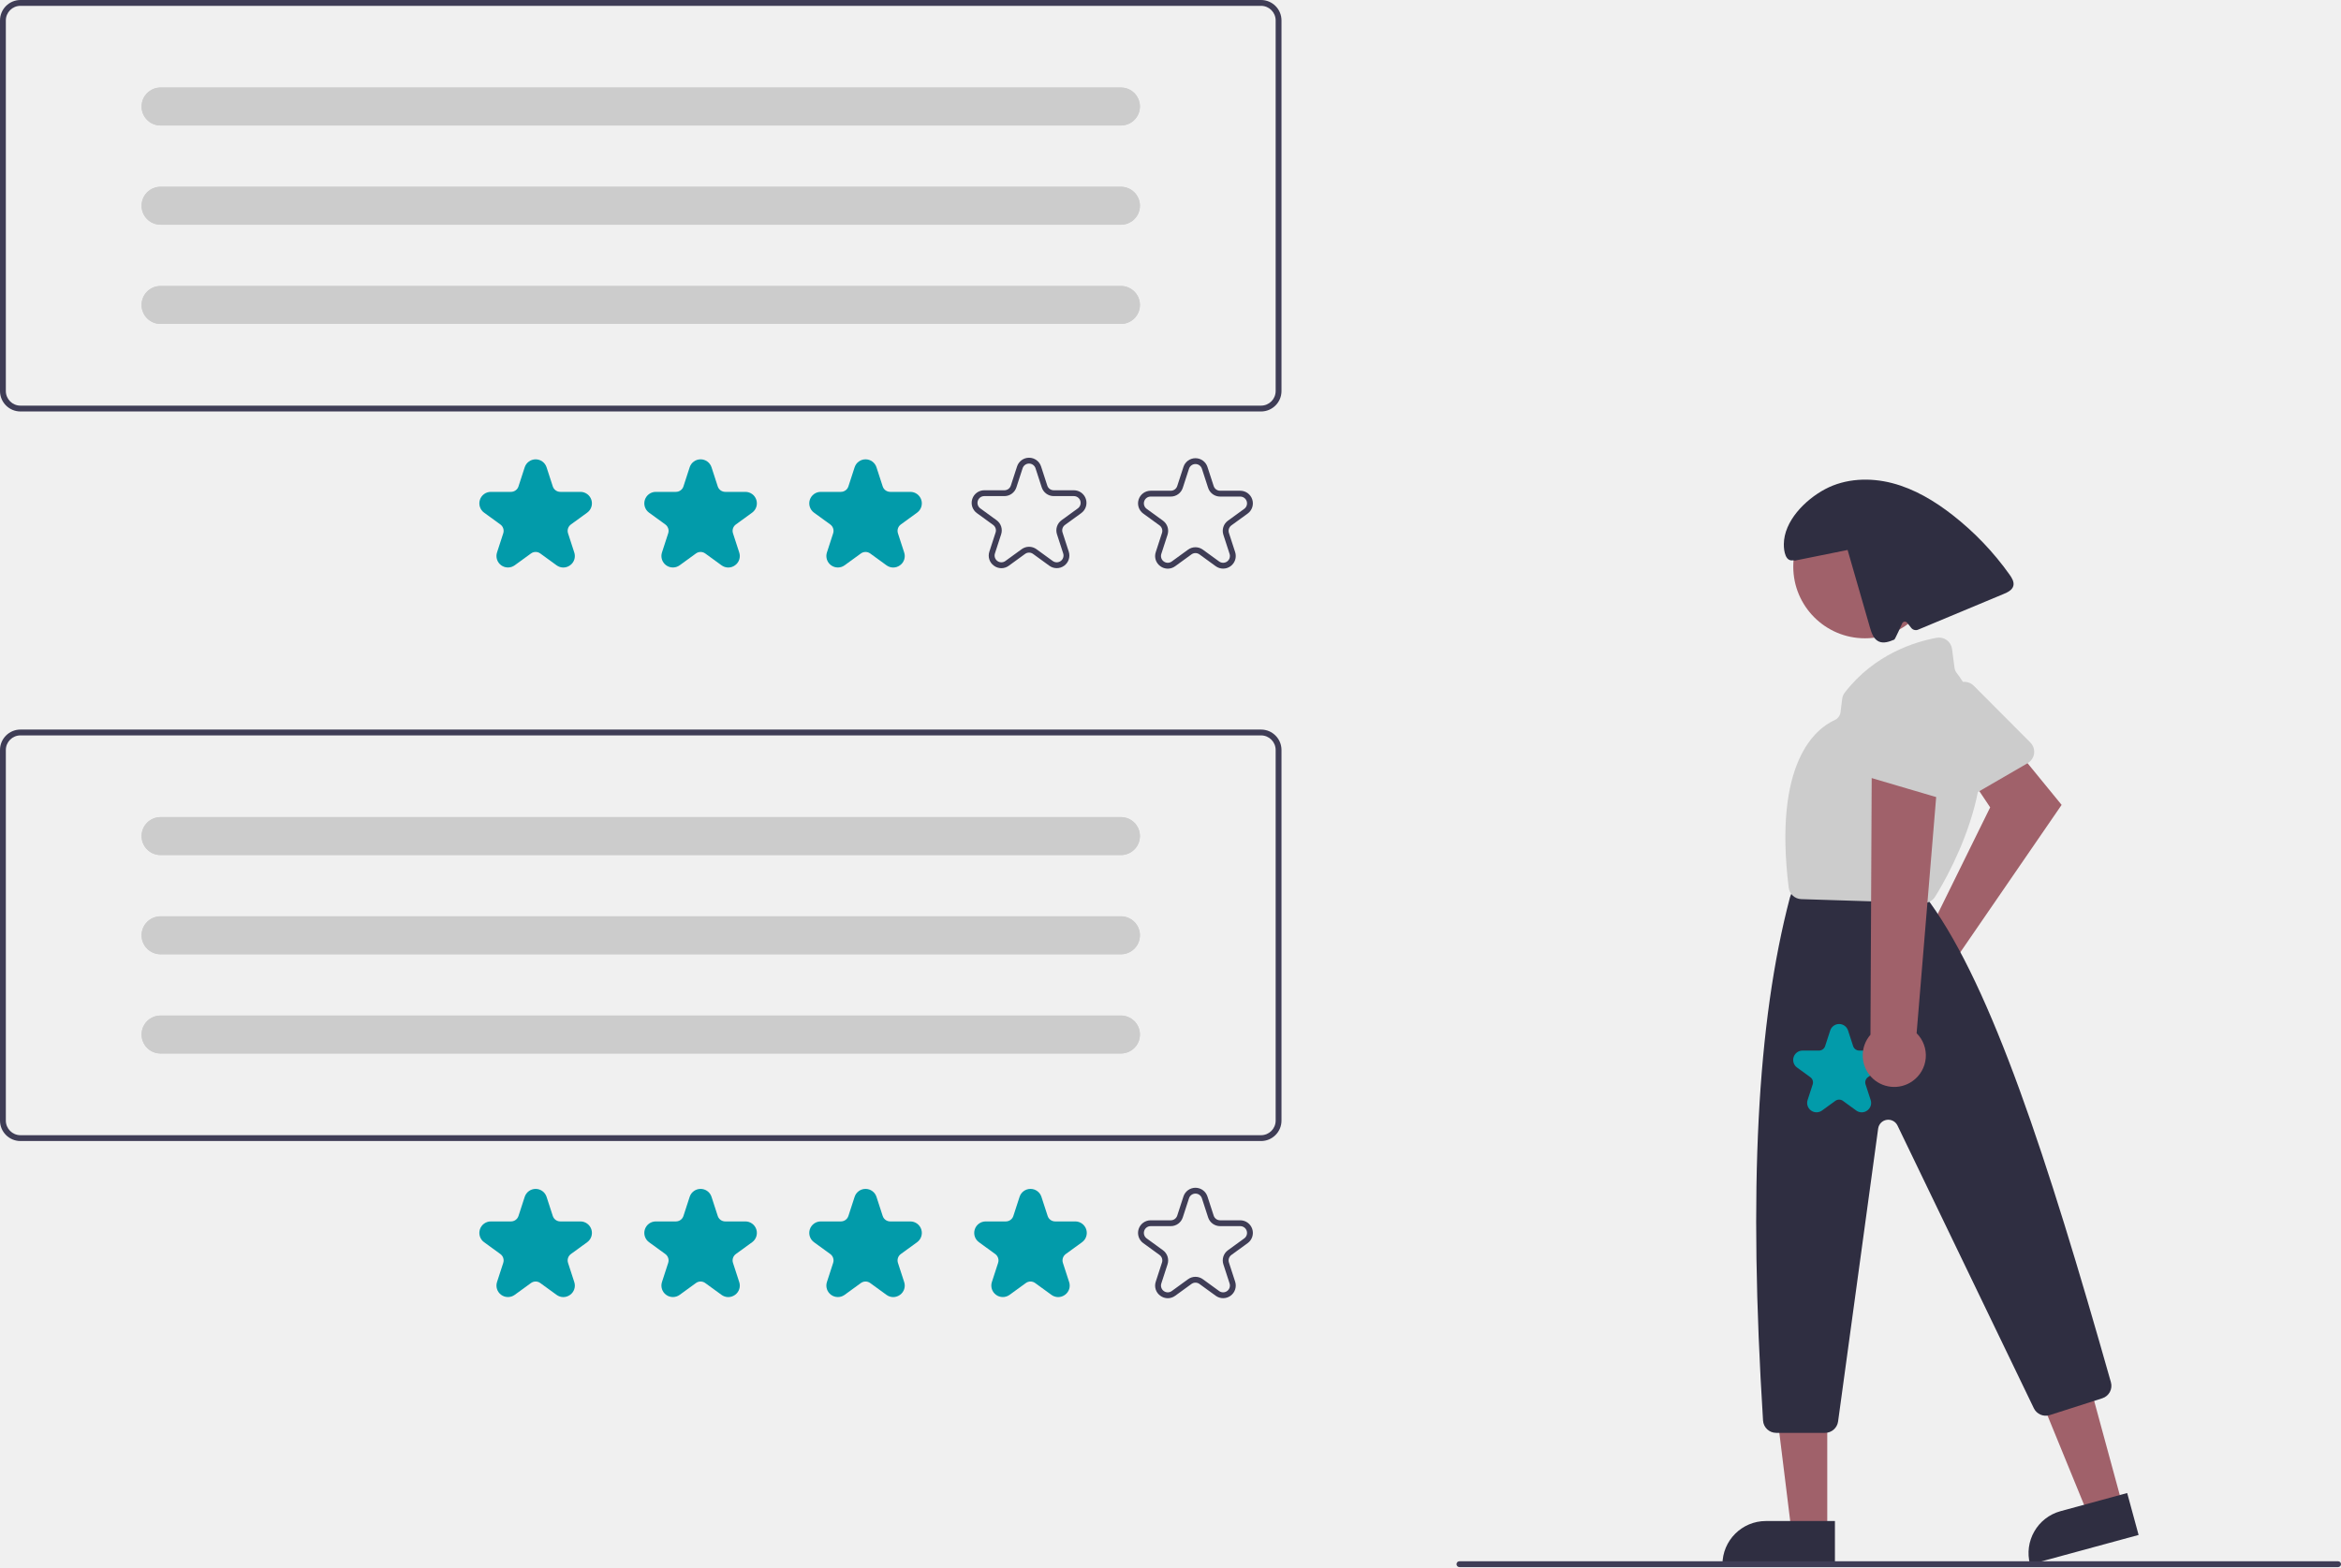
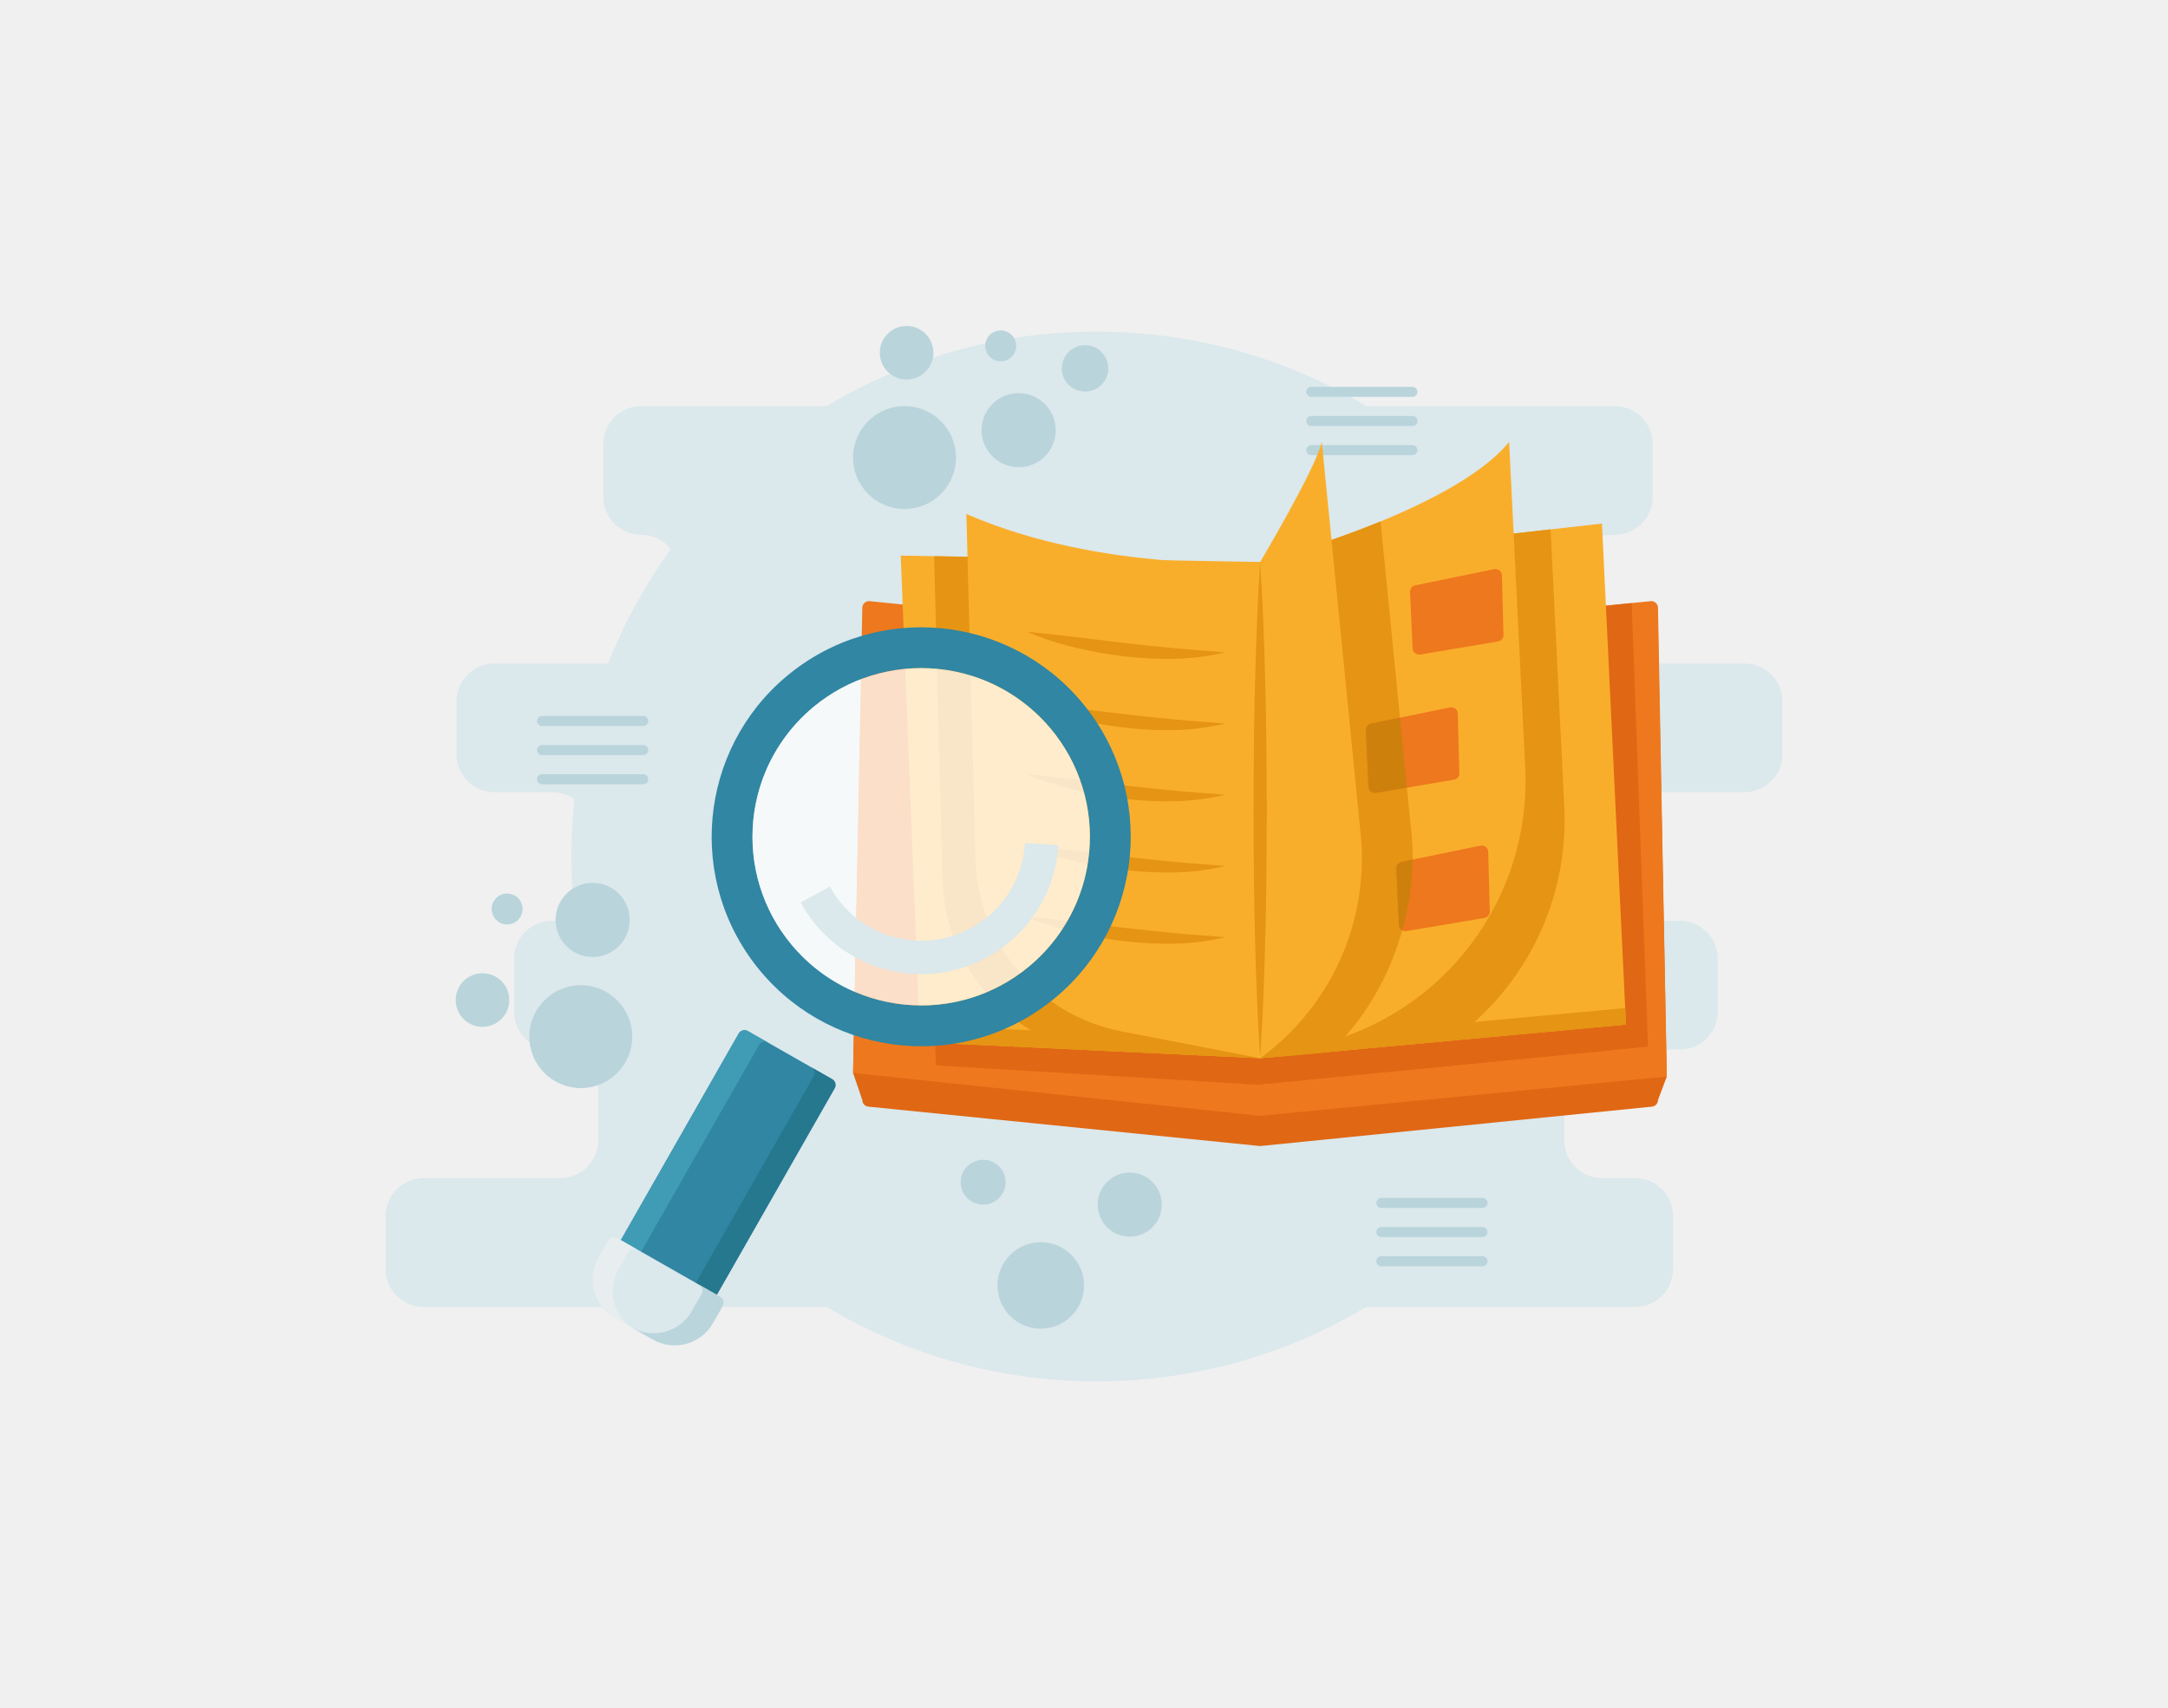
- <svg xmlns="http://www.w3.org/2000/svg" data-name="Layer 1" width="801.953" height="537" viewBox="0 0 801.953 537">
-   <path d="M857.273,503.003a10.527,10.527,0,0,1,1.621-.347l21.899-44.496-6.686-10.023,13.807-12.067,17.357,21.24-35.351,51.448a10.496,10.496,0,1,1-12.648-5.755Z" transform="translate(-199.0236 -181.5)" fill="#a0616a" />
-   <path d="M894.656,442.218a4.514,4.514,0,0,1-1.016.801l-22.406,12.989a4.499,4.499,0,0,1-6.324-1.968l-10.897-23.023a4.476,4.476,0,0,1,1.537-5.645l13.889-9.448a4.502,4.502,0,0,1,5.718.544L894.57,435.949a4.504,4.504,0,0,1,.086,6.269Z" transform="translate(-199.0236 -181.5)" fill="#ccc" />
-   <polygon points="727.092 515.689 715.262 518.908 697.217 474.811 714.677 470.06 727.092 515.689" fill="#a0616a" />
-   <path d="M906.717,697.917h23.644a0,0,0,0,1,0,0v14.887a0,0,0,0,1,0,0H891.83a0,0,0,0,1,0,0v0A14.887,14.887,0,0,1,906.717,697.917Z" transform="translate(-352.2474 82.43915) rotate(-15.22067)" fill="#2f2e41" />
-   <polygon points="625.961 524.716 613.702 524.715 607.869 477.427 625.963 477.428 625.961 524.716" fill="#a0616a" />
-   <path d="M604.944,521.212h23.644a0,0,0,0,1,0,0v14.887a0,0,0,0,1,0,0H590.057a0,0,0,0,1,0,0v0A14.887,14.887,0,0,1,604.944,521.212Z" fill="#2f2e41" />
-   <circle cx="638.878" cy="194.165" r="24.561" fill="#a0616a" />
-   <path d="M824.234,672.5H807.481a4.513,4.513,0,0,1-4.496-4.223c-4.992-79.361-2.072-136.289,9.19-179.153a4.678,4.678,0,0,1,.182-.552l.897-2.243a4.479,4.479,0,0,1,4.178-2.829h34.452a4.493,4.493,0,0,1,3.417,1.571l4.679,5.46c.091.106.177.215.259.329,21.101,29.426,40.011,86.954,61.912,164.278a4.485,4.485,0,0,1-2.958,5.517L901.189,666.417a4.524,4.524,0,0,1-5.425-2.332l-46.723-96.907a3.5,3.5,0,0,0-6.62,1.046l-13.728,100.386A4.517,4.517,0,0,1,824.234,672.5Z" transform="translate(-199.0236 -181.5)" fill="#2f2e41" />
-   <path d="M858.092,490.931c-.047,0-.094-.001-.141-.002l-41.848-1.321a4.485,4.485,0,0,1-4.329-3.954c-5.305-42.941,9.244-54.445,15.746-57.397a3.46,3.46,0,0,0,2.012-2.743l.562-4.501a4.484,4.484,0,0,1,.889-2.186c10.194-13.205,24.113-17.434,31.503-18.778a4.493,4.493,0,0,1,5.251,3.85l.843,6.463a3.56,3.56,0,0,0,.713,1.691c21.259,27.792-2.425,68.827-7.388,76.771h0A4.508,4.508,0,0,1,858.092,490.931Z" transform="translate(-199.0236 -181.5)" fill="#ccc" />
-   <path d="M887.455,378.43A97.753,97.753,0,0,0,867.95,358.01c-6.198-4.841-13.098-8.978-20.709-10.956-7.612-1.979-16.019-1.642-22.963,2.049-6.945,3.691-14.125,11.025-14.169,18.889-.014,2.527.629,5.945,3.117,5.508l.72.095q9.004-1.819,18.007-3.637,3.835,13.308,7.669,26.616c.539,1.87,1.262,3.961,3.037,4.758,1.672.751,3.604.043,5.296-.663.278-.116,2.668-5.482,2.668-5.482a1,1,0,0,1,1.723-.288l1.42,1.775a2,2,0,0,0,2.332.596q14.683-6.129,29.366-12.259c1.353-.565,2.865-1.302,3.257-2.715C889.095,380.944,888.267,379.576,887.455,378.43Z" transform="translate(-199.0236 -181.5)" fill="#2f2e41" />
-   <path d="M999.976,718.5h-301a1,1,0,0,1,0-2h301a1,1,0,0,1,0,2Z" transform="translate(-199.0236 -181.5)" fill="#3f3d56" />
-   <path d="M836.793,562.664a3.203,3.203,0,0,1-1.889-.625l-4.552-3.307a2.206,2.206,0,0,0-2.602,0l-4.552,3.307a3.213,3.213,0,0,1-4.945-3.592l1.739-5.351a2.207,2.207,0,0,0-.804-2.475l-4.552-3.308a3.213,3.213,0,0,1,1.889-5.813h5.626a2.208,2.208,0,0,0,2.105-1.529l1.739-5.351a3.213,3.213,0,0,1,6.112,0l1.739,5.351a2.208,2.208,0,0,0,2.105,1.529h5.626a3.213,3.213,0,0,1,1.889,5.813l-4.552,3.307a2.208,2.208,0,0,0-.804,2.475l1.739,5.351a3.165,3.165,0,0,1-1.167,3.592A3.203,3.203,0,0,1,836.793,562.664Z" transform="translate(-199.0236 -181.5)" fill="#029baa" />
-   <path d="M854.189,551.966a10.743,10.743,0,0,0,1.406-16.412l7.773-93.871-23.144,3.184-.44,91.205a10.801,10.801,0,0,0,14.405,15.895Z" transform="translate(-199.0236 -181.5)" fill="#a0616a" />
-   <path d="M864.881,455.199a4.514,4.514,0,0,1-1.281-.186l-24.846-7.308a4.499,4.499,0,0,1-2.927-5.941l9.195-23.754a4.476,4.476,0,0,1,5.153-2.771l16.415,3.568a4.502,4.502,0,0,1,3.542,4.521l-.764,27.492a4.504,4.504,0,0,1-4.488,4.378Z" transform="translate(-199.0236 -181.5)" fill="#ccc" />
-   <path d="M631.024,572.5H206.024a7.008,7.008,0,0,1-7-7v-127a7.008,7.008,0,0,1,7-7H631.024a7.008,7.008,0,0,1,7,7v127A7.008,7.008,0,0,1,631.024,572.5Zm-425-139a5.006,5.006,0,0,0-5,5v127a5.006,5.006,0,0,0,5,5H631.024a5.006,5.006,0,0,0,5-5v-127a5.006,5.006,0,0,0-5-5Z" transform="translate(-199.0236 -181.5)" fill="#3f3d56" />
-   <path d="M391.999,625.975a3.925,3.925,0,0,1-2.314-.766l-5.576-4.051a2.702,2.702,0,0,0-3.187,0l-5.576,4.051a3.937,3.937,0,0,1-6.058-4.401l2.13-6.555a2.705,2.705,0,0,0-.985-3.032l-5.576-4.051a3.936,3.936,0,0,1,2.314-7.121h6.893a2.705,2.705,0,0,0,2.579-1.873l2.13-6.555a3.937,3.937,0,0,1,7.488,0l2.13,6.555a2.705,2.705,0,0,0,2.579,1.873h6.893a3.937,3.937,0,0,1,2.314,7.121l-5.576,4.051a2.705,2.705,0,0,0-.985,3.032l2.13,6.555a3.877,3.877,0,0,1-1.43,4.401A3.924,3.924,0,0,1,391.999,625.975Z" transform="translate(-199.0236 -181.5)" fill="#029baa" />
-   <path d="M448.507,625.975a3.925,3.925,0,0,1-2.314-.766l-5.576-4.051a2.702,2.702,0,0,0-3.187,0l-5.576,4.051a3.937,3.937,0,0,1-6.058-4.401l2.13-6.555a2.705,2.705,0,0,0-.985-3.032l-5.576-4.051a3.937,3.937,0,0,1,2.314-7.121h6.893a2.705,2.705,0,0,0,2.579-1.873l2.13-6.555a3.936,3.936,0,0,1,7.488,0l2.13,6.555a2.705,2.705,0,0,0,2.579,1.873h6.893a3.937,3.937,0,0,1,2.314,7.121l-5.576,4.051a2.705,2.705,0,0,0-.985,3.032l2.13,6.555a3.877,3.877,0,0,1-1.43,4.401A3.924,3.924,0,0,1,448.507,625.975Z" transform="translate(-199.0236 -181.5)" fill="#029baa" />
-   <path d="M505.016,625.975a3.924,3.924,0,0,1-2.314-.766l-5.576-4.051a2.708,2.708,0,0,0-3.188,0l-5.576,4.051a3.936,3.936,0,0,1-6.058-4.401l2.13-6.555a2.705,2.705,0,0,0-.985-3.032l-5.576-4.051a3.937,3.937,0,0,1,2.314-7.121h6.893a2.705,2.705,0,0,0,2.579-1.873l2.13-6.555a3.936,3.936,0,0,1,7.488,0l2.13,6.555a2.705,2.705,0,0,0,2.579,1.873h6.893a3.937,3.937,0,0,1,2.314,7.121l-5.576,4.051a2.705,2.705,0,0,0-.985,3.032l2.13,6.555a3.878,3.878,0,0,1-1.43,4.401A3.925,3.925,0,0,1,505.016,625.975Z" transform="translate(-199.0236 -181.5)" fill="#029baa" />
-   <path d="M561.524,625.975a3.925,3.925,0,0,1-2.314-.766l-5.576-4.051a2.702,2.702,0,0,0-3.187,0L544.87,625.209a3.937,3.937,0,0,1-6.058-4.401l2.13-6.555a2.704,2.704,0,0,0-.985-3.032l-5.576-4.052a3.937,3.937,0,0,1,2.314-7.121h6.893a2.705,2.705,0,0,0,2.579-1.873l2.13-6.555a3.936,3.936,0,0,1,7.488,0l2.13,6.555a2.705,2.705,0,0,0,2.579,1.873h6.893a3.937,3.937,0,0,1,2.314,7.121l-5.576,4.051a2.705,2.705,0,0,0-.985,3.032l2.13,6.555A3.877,3.877,0,0,1,563.838,625.209,3.924,3.924,0,0,1,561.524,625.975Z" transform="translate(-199.0236 -181.5)" fill="#029baa" />
-   <path d="M599.065,626.364a4.313,4.313,0,0,1-2.541-.841,4.261,4.261,0,0,1-1.571-4.835l2.13-6.555a2.319,2.319,0,0,0-.844-2.598l-5.577-4.052a4.324,4.324,0,0,1,2.542-7.822H600.096a2.318,2.318,0,0,0,2.21-1.606l2.13-6.555a4.324,4.324,0,0,1,8.225,0l2.13,6.555a2.318,2.318,0,0,0,2.21,1.606h6.893a4.324,4.324,0,0,1,2.542,7.822l-5.576,4.052a2.318,2.318,0,0,0-.844,2.598l2.13,6.555a4.324,4.324,0,0,1-6.654,4.834l-5.576-4.051a2.318,2.318,0,0,0-2.732,0l-5.576,4.051A4.31,4.31,0,0,1,599.065,626.364Zm9.484-7.339a4.315,4.315,0,0,1,2.541.828l5.576,4.051a2.324,2.324,0,0,0,3.576-2.598l-2.13-6.555a4.313,4.313,0,0,1,1.571-4.834l5.576-4.052a2.324,2.324,0,0,0-1.366-4.204h-6.893a4.313,4.313,0,0,1-4.112-2.988l-2.13-6.555a2.324,2.324,0,0,0-4.421,0l-2.13,6.555a4.312,4.312,0,0,1-4.112,2.988h-6.893a2.324,2.324,0,0,0-1.366,4.204l5.577,4.052a4.314,4.314,0,0,1,1.571,4.834l-2.13,6.555a2.324,2.324,0,0,0,3.576,2.598l5.577-4.051A4.317,4.317,0,0,1,608.549,619.025Z" transform="translate(-199.0236 -181.5)" fill="#3f3d56" />
-   <path d="M254.024,461.5a6.5,6.5,0,0,0,0,13h329a6.5,6.5,0,1,0,0-13Z" transform="translate(-199.0236 -181.5)" fill="#ccc" />
-   <path d="M254.024,495.5a6.5,6.5,0,0,0,0,13h329a6.5,6.5,0,1,0,0-13Z" transform="translate(-199.0236 -181.5)" fill="#ccc" />
-   <path d="M254.024,529.5a6.5,6.5,0,0,0,0,13h329a6.5,6.5,0,1,0,0-13Z" transform="translate(-199.0236 -181.5)" fill="#ccc" />
-   <path d="M254.024,461.5a6.5,6.5,0,0,0,0,13h329a6.5,6.5,0,1,0,0-13Z" transform="translate(-199.0236 -181.5)" fill="#ccc" />
-   <path d="M254.024,495.5a6.5,6.5,0,0,0,0,13h329a6.5,6.5,0,1,0,0-13Z" transform="translate(-199.0236 -181.5)" fill="#ccc" />
-   <path d="M254.024,529.5a6.5,6.5,0,0,0,0,13h329a6.5,6.5,0,1,0,0-13Z" transform="translate(-199.0236 -181.5)" fill="#ccc" />
-   <path d="M631.024,322.5H206.024a7.008,7.008,0,0,1-7-7v-127a7.008,7.008,0,0,1,7-7H631.024a7.008,7.008,0,0,1,7,7v127A7.008,7.008,0,0,1,631.024,322.5Zm-425-139a5.006,5.006,0,0,0-5,5v127a5.006,5.006,0,0,0,5,5H631.024a5.006,5.006,0,0,0,5-5v-127a5.006,5.006,0,0,0-5-5Z" transform="translate(-199.0236 -181.5)" fill="#3f3d56" />
-   <path d="M391.999,375.975a3.925,3.925,0,0,1-2.314-.766l-5.576-4.051a2.702,2.702,0,0,0-3.187,0l-5.576,4.051a3.937,3.937,0,0,1-6.058-4.401l2.13-6.555a2.705,2.705,0,0,0-.985-3.032l-5.576-4.051a3.936,3.936,0,0,1,2.314-7.121h6.893a2.705,2.705,0,0,0,2.579-1.873l2.13-6.555a3.937,3.937,0,0,1,7.488,0l2.13,6.555a2.705,2.705,0,0,0,2.579,1.873h6.893a3.937,3.937,0,0,1,2.314,7.121l-5.576,4.051a2.705,2.705,0,0,0-.985,3.032l2.13,6.555a3.877,3.877,0,0,1-1.43,4.401A3.924,3.924,0,0,1,391.999,375.975Z" transform="translate(-199.0236 -181.5)" fill="#029baa" />
-   <path d="M448.507,375.975a3.925,3.925,0,0,1-2.314-.766l-5.576-4.051a2.702,2.702,0,0,0-3.187,0l-5.576,4.051a3.937,3.937,0,0,1-6.058-4.401l2.13-6.555a2.705,2.705,0,0,0-.985-3.032l-5.576-4.051a3.937,3.937,0,0,1,2.314-7.121h6.893a2.705,2.705,0,0,0,2.579-1.873l2.13-6.555a3.936,3.936,0,0,1,7.488,0l2.13,6.555a2.705,2.705,0,0,0,2.579,1.873h6.893a3.937,3.937,0,0,1,2.314,7.121l-5.576,4.051a2.705,2.705,0,0,0-.985,3.032l2.13,6.555a3.877,3.877,0,0,1-1.43,4.401A3.924,3.924,0,0,1,448.507,375.975Z" transform="translate(-199.0236 -181.5)" fill="#029baa" />
-   <path d="M505.016,375.975a3.924,3.924,0,0,1-2.314-.766l-5.576-4.051a2.708,2.708,0,0,0-3.188,0l-5.576,4.051a3.936,3.936,0,0,1-6.058-4.401l2.13-6.555a2.705,2.705,0,0,0-.985-3.032l-5.576-4.051a3.937,3.937,0,0,1,2.314-7.121h6.893a2.705,2.705,0,0,0,2.579-1.873l2.13-6.555a3.936,3.936,0,0,1,7.488,0l2.13,6.555a2.705,2.705,0,0,0,2.579,1.873h6.893a3.937,3.937,0,0,1,2.314,7.121l-5.576,4.051a2.705,2.705,0,0,0-.985,3.032l2.13,6.555a3.878,3.878,0,0,1-1.43,4.401A3.925,3.925,0,0,1,505.016,375.975Z" transform="translate(-199.0236 -181.5)" fill="#029baa" />
-   <path d="M599.065,376.364a4.313,4.313,0,0,1-2.541-.841,4.261,4.261,0,0,1-1.571-4.835l2.13-6.555a2.319,2.319,0,0,0-.844-2.598l-5.577-4.052a4.324,4.324,0,0,1,2.542-7.822H600.096a2.318,2.318,0,0,0,2.21-1.606l2.13-6.555a4.324,4.324,0,0,1,8.225,0l2.13,6.555a2.318,2.318,0,0,0,2.21,1.606h6.893a4.324,4.324,0,0,1,2.542,7.822l-5.576,4.052a2.318,2.318,0,0,0-.844,2.598l2.13,6.555a4.324,4.324,0,0,1-6.654,4.834l-5.576-4.051a2.318,2.318,0,0,0-2.732,0l-5.576,4.051A4.31,4.31,0,0,1,599.065,376.364Zm9.484-7.339a4.315,4.315,0,0,1,2.541.828l5.576,4.051a2.324,2.324,0,0,0,3.576-2.598l-2.13-6.555a4.313,4.313,0,0,1,1.571-4.834l5.576-4.052a2.324,2.324,0,0,0-1.366-4.204h-6.893a4.313,4.313,0,0,1-4.112-2.988l-2.13-6.555a2.324,2.324,0,0,0-4.421,0l-2.13,6.555a4.312,4.312,0,0,1-4.112,2.988h-6.893a2.324,2.324,0,0,0-1.366,4.204l5.577,4.052a4.314,4.314,0,0,1,1.571,4.834l-2.13,6.555a2.324,2.324,0,0,0,3.576,2.598l5.577-4.051A4.317,4.317,0,0,1,608.549,369.025Z" transform="translate(-199.0236 -181.5)" fill="#3f3d56" />
-   <path d="M542.065,376.203a4.313,4.313,0,0,1-2.541-.841,4.261,4.261,0,0,1-1.571-4.835l2.13-6.555a2.319,2.319,0,0,0-.844-2.598l-5.577-4.052A4.324,4.324,0,0,1,536.203,349.5H543.096a2.318,2.318,0,0,0,2.21-1.606l2.13-6.555a4.324,4.324,0,0,1,8.225,0l2.13,6.555a2.318,2.318,0,0,0,2.21,1.606h6.893a4.324,4.324,0,0,1,2.542,7.822l-5.576,4.052a2.318,2.318,0,0,0-.844,2.598l2.13,6.555a4.324,4.324,0,0,1-6.654,4.834l-5.576-4.051a2.318,2.318,0,0,0-2.732,0l-5.576,4.051A4.31,4.31,0,0,1,542.065,376.203Zm9.484-7.339a4.315,4.315,0,0,1,2.541.828l5.576,4.051a2.324,2.324,0,0,0,3.576-2.598l-2.13-6.555a4.313,4.313,0,0,1,1.571-4.834l5.576-4.052a2.324,2.324,0,0,0-1.366-4.204h-6.893a4.313,4.313,0,0,1-4.112-2.988l-2.13-6.555a2.324,2.324,0,0,0-4.421,0l-2.13,6.555A4.312,4.312,0,0,1,543.096,351.5h-6.893a2.324,2.324,0,0,0-1.366,4.204l5.577,4.052a4.314,4.314,0,0,1,1.571,4.834l-2.13,6.555a2.324,2.324,0,0,0,3.576,2.598l5.577-4.051A4.317,4.317,0,0,1,551.549,368.864Z" transform="translate(-199.0236 -181.5)" fill="#3f3d56" />
-   <path d="M254.024,211.5a6.5,6.5,0,0,0,0,13h329a6.5,6.5,0,0,0,0-13Z" transform="translate(-199.0236 -181.5)" fill="#ccc" />
-   <path d="M254.024,245.5a6.5,6.5,0,0,0,0,13h329a6.5,6.5,0,0,0,0-13Z" transform="translate(-199.0236 -181.5)" fill="#ccc" />
-   <path d="M254.024,279.5a6.5,6.5,0,0,0,0,13h329a6.5,6.5,0,0,0,0-13Z" transform="translate(-199.0236 -181.5)" fill="#ccc" />
-   <path d="M254.024,211.5a6.5,6.5,0,0,0,0,13h329a6.5,6.5,0,0,0,0-13Z" transform="translate(-199.0236 -181.5)" fill="#ccc" />
-   <path d="M254.024,245.5a6.5,6.5,0,0,0,0,13h329a6.5,6.5,0,0,0,0-13Z" transform="translate(-199.0236 -181.5)" fill="#ccc" />
-   <path d="M254.024,279.5a6.5,6.5,0,0,0,0,13h329a6.5,6.5,0,0,0,0-13Z" transform="translate(-199.0236 -181.5)" fill="#ccc" />
+ <svg xmlns="http://www.w3.org/2000/svg" data-name="Layer 1" viewBox="0 0 650 512" id="searching-data">
+   <circle cx="328.735" cy="256.85" r="157.404" fill="#dbe8ec" />
+   <path fill="#dbe8ec" d="M534.388,226.177V210.349a11.38,11.38,0,0,0-11.38-11.38H482.841a11.38,11.38,0,0,1-11.38-11.38V171.762a11.38,11.38,0,0,1,11.38-11.38h1.268a11.38,11.38,0,0,0,11.38-11.38V133.176a11.38,11.38,0,0,0-11.38-11.38H192.275a11.38,11.38,0,0,0-11.38,11.38v15.827a11.38,11.38,0,0,0,11.38,11.38h0a11.38,11.38,0,0,1,11.38,11.38v15.827a11.38,11.38,0,0,1-11.38,11.38H148.269A11.38,11.38,0,0,0,136.889,210.349v15.827a11.38,11.38,0,0,0,11.38,11.38h17.268a11.38,11.38,0,0,1,11.38,11.38V264.763a11.38,11.38,0,0,1-11.38,11.38h-.042A11.38,11.38,0,0,0,154.115,287.523v15.827a11.38,11.38,0,0,0,11.38,11.38h2.498a11.38,11.38,0,0,1,11.38,11.38V341.937a11.38,11.38,0,0,1-11.38,11.38H126.992a11.38,11.38,0,0,0-11.38,11.38v15.827a11.38,11.38,0,0,0,11.38,11.38H490.219a11.38,11.38,0,0,0,11.38-11.38V364.697a11.38,11.38,0,0,0-11.38-11.38H480.352A11.38,11.38,0,0,1,468.972,341.937V326.11A11.38,11.38,0,0,1,480.352,314.73h23.265a11.38,11.38,0,0,0,11.38-11.38V287.523A11.38,11.38,0,0,0,503.617,276.143h-7.058a11.38,11.38,0,0,1-11.38-11.38V248.936a11.38,11.38,0,0,1,11.38-11.38h26.448A11.38,11.38,0,0,0,534.388,226.177Z" />
+   <line x1="393.152" x2="423.473" y1="117.511" y2="117.511" fill="none" stroke="#b9d4db" stroke-linecap="round" stroke-miterlimit="10" stroke-width="3" />
+   <line x1="393.152" x2="423.473" y1="126.25" y2="126.25" fill="none" stroke="#b9d4db" stroke-linecap="round" stroke-miterlimit="10" stroke-width="3" />
+   <line x1="393.152" x2="423.473" y1="134.989" y2="134.989" fill="none" stroke="#b9d4db" stroke-linecap="round" stroke-miterlimit="10" stroke-width="3" />
+   <line x1="414.157" x2="444.478" y1="360.745" y2="360.745" fill="none" stroke="#b9d4db" stroke-linecap="round" stroke-miterlimit="10" stroke-width="3" />
+   <line x1="414.157" x2="444.478" y1="369.484" y2="369.484" fill="none" stroke="#b9d4db" stroke-linecap="round" stroke-miterlimit="10" stroke-width="3" />
+   <line x1="414.157" x2="444.478" y1="378.223" y2="378.223" fill="none" stroke="#b9d4db" stroke-linecap="round" stroke-miterlimit="10" stroke-width="3" />
+   <line x1="162.528" x2="192.849" y1="216.199" y2="216.199" fill="none" stroke="#b9d4db" stroke-linecap="round" stroke-miterlimit="10" stroke-width="3" />
+   <line x1="162.528" x2="192.849" y1="224.938" y2="224.938" fill="none" stroke="#b9d4db" stroke-linecap="round" stroke-miterlimit="10" stroke-width="3" />
+   <line x1="162.528" x2="192.849" y1="233.677" y2="233.677" fill="none" stroke="#b9d4db" stroke-linecap="round" stroke-miterlimit="10" stroke-width="3" />
+   <path fill="#e06714" d="M495.296,331.86,377.815,343.679l-117.48-11.819a2,2,0,0,1-1.8-1.99l-2.768-8.097,2.768-132.654,119.28,12,119.28-12L499.727,322.853l-2.632,7.017A2,2,0,0,1,495.296,331.86Z" />
+   <path fill="#ee781d" d="M499.727,322.853,377.815,334.618,255.767,321.773l2.768-139.504a2,2,0,0,1,2.2-1.99L377.815,192.058l117.08-11.779a2,2,0,0,1,2.2,1.99Z" />
+   <polygon fill="#e06714" points="376.855 325.258 494.087 313.853 489.198 180.852 385.606 191.274 376.855 325.258" />
+   <polygon fill="#e06714" points="376.855 176.458 479.335 164.938 484.082 314.826 376.855 325.258 376.855 176.458" />
+   <polygon fill="#e06714" points="382.615 175.498 274.855 173.578 280.615 319.498 376.855 325.258 382.615 175.498" />
+   <polygon fill="#f9ae2b" points="377.815 168.538 480.295 157.018 487.495 307.258 377.815 317.338 377.815 168.538" />
+   <polygon fill="#e59413" points="377.815 312.364 377.815 317.338 487.495 307.258 487.258 302.306 377.815 312.364" />
+   <polygon fill="#f9ae2b" points="377.815 168.538 270.055 166.618 275.815 312.538 377.815 317.338 377.815 168.538" />
+   <polygon fill="#e59413" points="275.815 312.538 377.815 317.338 377.815 312.214 275.815 307.413 275.815 312.538" />
+   <path fill="#e59413" d="M282.601 263.853a54.056 54.056 0 0040.481 50.909l44.893 2.113V174.778s-33.921 2.408-69.093-7.646l-18.82-.335zM435.057 312.077a81.213 81.213 0 0033.944-70.118l-4.112-83.209-24.854 2.794c-22.72 11.503-50.502 18.712-50.502 18.712V316.261z" />
+   <path fill="#f9ae2b" d="M377.815,168.538s57.36-14.88,74.64-36l4.828,97.703a81.218,81.218,0,0,1-62.338,83.025L377.815,317.338Z" />
+   <path fill="#e59413" d="M393.064,168.538l-15.248,148.8s19.417-1.467,20.94-1.924c17.05-15.641,26.758-41.92,24.444-65.265l-9.293-93.779c-6.17,2.532-12.219,4.724-17.55,6.522C394.4,166.291,393.064,168.538,393.064,168.538Z" />
+   <path fill="#f9ae2b" d="M377.815 168.538s16.56-27.84 18.48-36l11.655 117.61a74.05 74.05 0 01-30.135 67.19l0 0zM377.815 168.538s-47.28 3.36-88.08-14.4l2.705 103.475a54.063 54.063 0 0043.762 51.663l41.613 8.062z" />
+   <path fill="#e59413" d="M377.815 168.538c.828 12.4 1.261 24.8 1.555 37.2.184 6.2.225 12.4.334 18.6l.11 18.6-.105 18.6c-.112 6.2-.147 12.4-.333 18.6-.293 12.4-.728 24.8-1.561 37.2-.833-12.4-1.268-24.8-1.561-37.2-.186-6.2-.222-12.4-.333-18.6l-.105-18.6.11-18.6c.108-6.2.149-12.4.334-18.6C376.555 193.338 376.988 180.938 377.815 168.538zM307.967 189.493c5.043.427 9.989 1.034 14.933 1.615l14.773 1.769c4.917.579 9.832 1.062 14.764 1.545 4.938.47 9.874.761 14.929 1.192a70.353 70.353 0 01-15.027 1.952 109.639 109.639 0 01-15.125-.716 125.973 125.973 0 01-14.876-2.658A88.708 88.708 0 01307.967 189.493zM307.967 210.848c5.043.427 9.989 1.034 14.933 1.615l14.773 1.769c4.917.579 9.832 1.062 14.764 1.545 4.938.47 9.874.761 14.929 1.192a70.351 70.351 0 01-15.027 1.952 109.64 109.64 0 01-15.125-.716 125.973 125.973 0 01-14.876-2.658A88.707 88.707 0 01307.967 210.848zM307.967 232.204c5.043.427 9.989 1.034 14.933 1.615l14.773 1.769c4.917.579 9.832 1.062 14.764 1.545 4.938.47 9.874.761 14.929 1.192a70.351 70.351 0 01-15.027 1.952A109.639 109.639 0 01337.215 239.56a125.978 125.978 0 01-14.876-2.658A88.71 88.71 0 01307.967 232.204zM307.967 253.559c5.043.427 9.989 1.034 14.933 1.615l14.773 1.769c4.917.579 9.832 1.062 14.764 1.545 4.938.47 9.874.761 14.929 1.192a70.353 70.353 0 01-15.027 1.952 109.64 109.64 0 01-15.125-.716 125.982 125.982 0 01-14.876-2.658A88.708 88.708 0 01307.967 253.559zM307.967 274.915c5.043.427 9.989 1.034 14.933 1.615l14.773 1.769c4.917.579 9.832 1.062 14.764 1.545 4.938.47 9.874.761 14.929 1.192a70.351 70.351 0 01-15.027 1.952 109.64 109.64 0 01-15.125-.716 125.969 125.969 0 01-14.876-2.658A88.71 88.71 0 01307.967 274.915z" />
+   <path fill="#ee781d" d="M449.178 192.351l-23.297 3.929a2 2 0 01-2.344-1.582l-.773-16.828a2 2 0 011.582-2.344l23.596-4.849a2 2 0 012.344 1.582l.474 17.749A2 2 0 01449.178 192.351zM435.953 233.811l-23.297 3.929a2 2 0 01-2.344-1.582l-.773-16.828a2 2 0 011.582-2.344l23.596-4.849a2 2 0 012.344 1.582l.474 17.749A2 2 0 01435.953 233.811z" />
+   <path fill="#ce800d" d="M411.121,216.985a2,2,0,0,0-1.582,2.344l.773,16.828a2,2,0,0,0,2.344,1.582l9.16-1.545L419.737,215.215Z" />
+   <path fill="#ee781d" d="M445.071,275.272l-23.297,3.929A2,2,0,0,1,419.43,277.618l-.773-16.828a2,2,0,0,1,1.582-2.344l23.596-4.849a2,2,0,0,1,2.344,1.582l.474,17.749A2,2,0,0,1,445.071,275.272Z" />
+   <path fill="#ce800d" d="M420.24,258.446a2,2,0,0,0-1.582,2.344l.773,16.828a1.986,1.986,0,0,0,.995,1.359,81.18,81.18,0,0,0,3.1-21.207Z" />
+   <circle cx="312.04" cy="385.483" r="12.96" fill="#b9d4db" />
+   <circle cx="294.76" cy="354.523" r="6.72" fill="#b9d4db" />
+   <circle cx="338.718" cy="361.243" r="9.6" fill="#b9d4db" />
+   <circle cx="174.129" cy="310.876" r="15.42" fill="#b9d4db" />
+   <circle cx="144.663" cy="299.893" r="8.032" fill="#b9d4db" />
+   <circle cx="152.041" cy="272.59" r="4.633" fill="#b9d4db" />
+   <circle cx="177.688" cy="275.868" r="11.107" fill="#b9d4db" />
+   <circle cx="271.185" cy="137.219" r="15.42" fill="#b9d4db" />
+   <circle cx="271.811" cy="105.78" r="8.032" fill="#b9d4db" />
+   <circle cx="325.309" cy="110.473" r="6.952" fill="#b9d4db" />
+   <circle cx="300.018" cy="103.718" r="4.633" fill="#b9d4db" />
+   <circle cx="305.402" cy="129.007" r="11.107" fill="#b9d4db" />
+   <rect width="18.18" height="18.18" x="232.239" y="299.464" fill="#dbe8ec" transform="rotate(29.699 241.329 308.554)" />
+   <path fill="#3086a3" d="M314.011,301.093A62.818,62.818,0,1,0,226.027,288.751,62.814,62.814,0,0,0,314.011,301.093Zm-78.204-19.706a50.581,50.581,0,1,1,70.832,9.931A50.587,50.587,0,0,1,235.806,281.387Z" />
+   <circle cx="276.189" cy="250.935" r="50.58" fill="#fff" opacity=".76" />
+   <path fill="none" stroke="#dbe8ec" stroke-miterlimit="10" stroke-width="10" d="M312.301,253.155a36.18,36.18,0,0,1-67.878,15.098" />
+   <rect width="33.12" height="78.675" x="200.798" y="311.244" fill="#3086a3" rx="2" transform="rotate(29.699 217.358 350.582)" />
+   <path fill="#25788e" d="M213.244,391.219l36.997-64.866a2,2,0,0,0-.746-2.728l-6.291-3.588a2,2,0,0,1,.746,2.728L206.952,387.631a2,2,0,0,1-2.728.746l6.291,3.588A2,2,0,0,0,213.244,391.219Z" />
+   <path fill="#409cb5" d="M190.558,378.28,227.555,313.414a2,2,0,0,1,2.728-.746l6.988,3.985-13.071-7.455a2,2,0,0,0-2.728.746l-36.997,64.866a2,2,0,0,0,.746,2.728l6.083,3.47A2,2,0,0,1,190.558,378.28Z" />
+   <polygon fill="#409cb5" points="198.292 384.993 210.515 391.965 210.516 391.965 198.292 384.993" />
+   <path fill="#dbe8ec" d="M177.53,378.727H213.034a2,2,0,0,1,2,2V386.669a13.175,13.175,0,0,1-13.175,13.175h-13.154A13.175,13.175,0,0,1,175.53,386.669v-5.942a2,2,0,0,1,2-2Z" transform="rotate(29.699 195.282 389.286)" />
+   <path fill="#e8eeef" d="M185.402,380.683l2.944-5.161a2,2,0,0,1,2.728-.746l25.176,14.36a2.019,2.019,0,0,0-.317-.226l-30.84-17.59a2,2,0,0,0-2.728.746l-2.944,5.161A13.175,13.175,0,0,0,184.338,395.198l5.329,3.039A13.164,13.164,0,0,1,185.402,380.683Z" />
+   <path fill="#bad5db" d="M213.736,396.799l2.944-5.161a2,2,0,0,0-.746-2.728l-6.318-3.604a2,2,0,0,1,.741,2.725l-2.944,5.161a13.175,13.175,0,0,1-17.972,4.917l-5.113-2.917.011.007,11.426,6.517A13.175,13.175,0,0,0,213.736,396.799Z" />
</svg>
